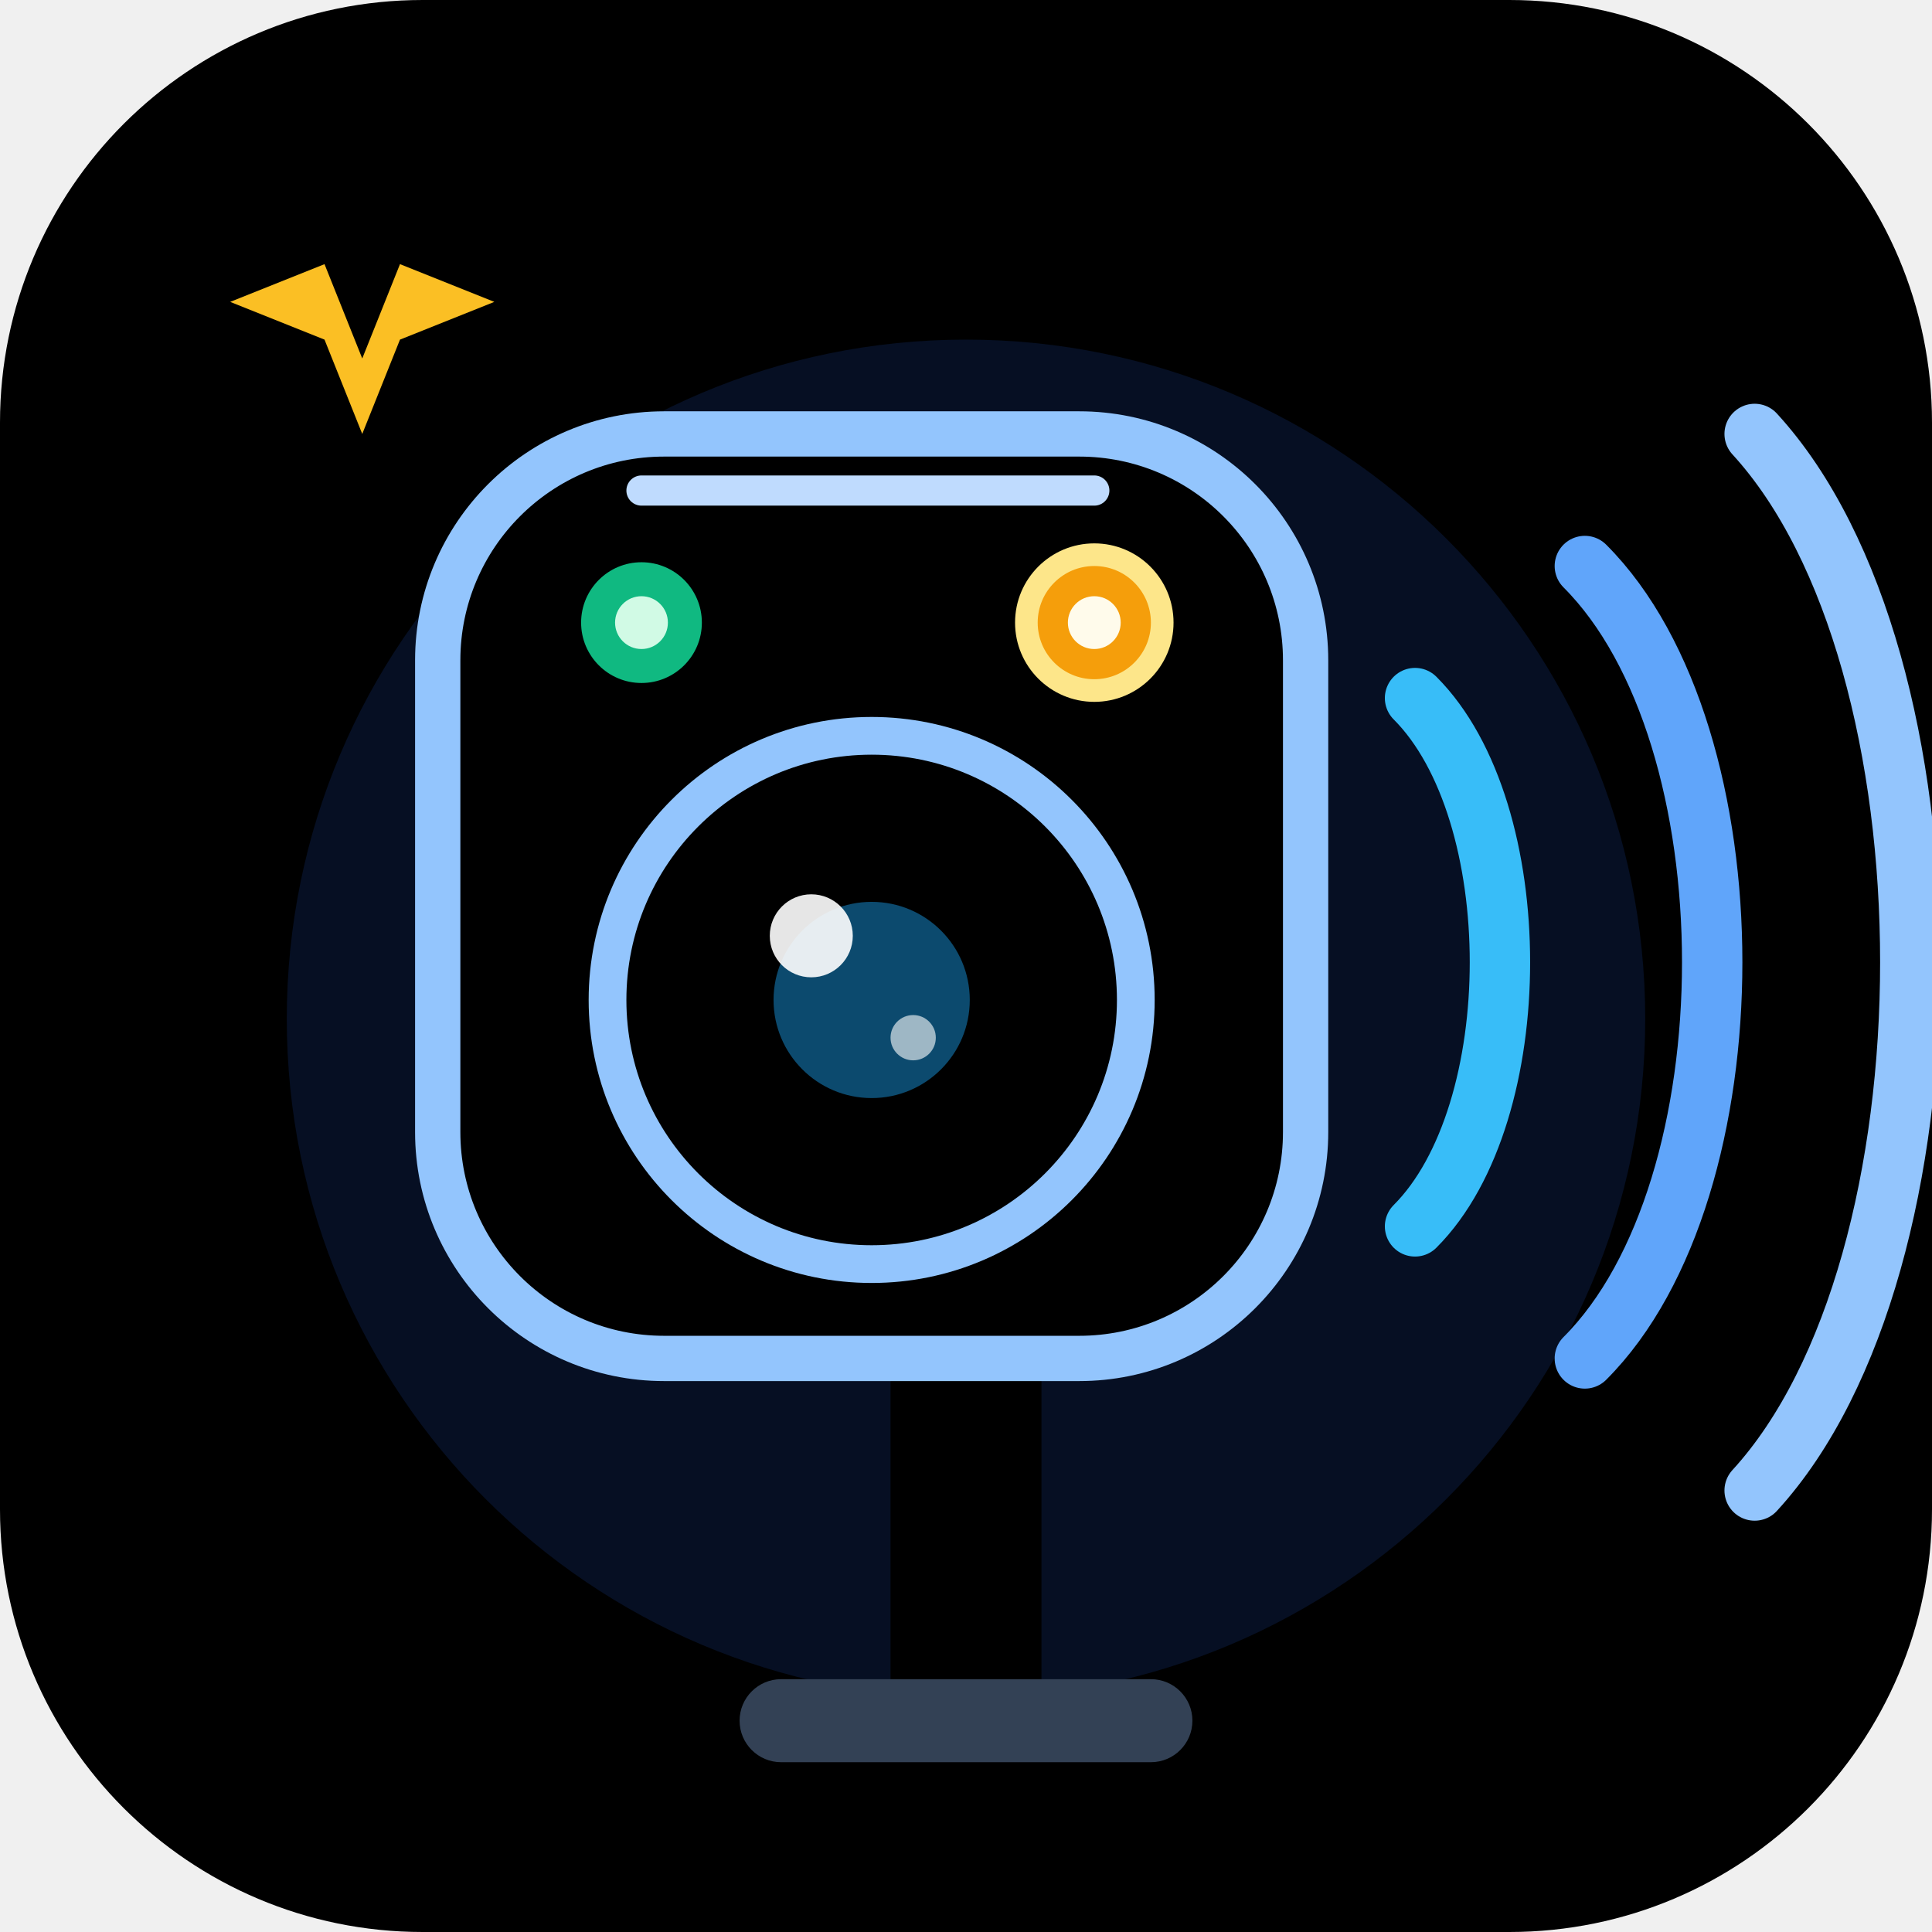
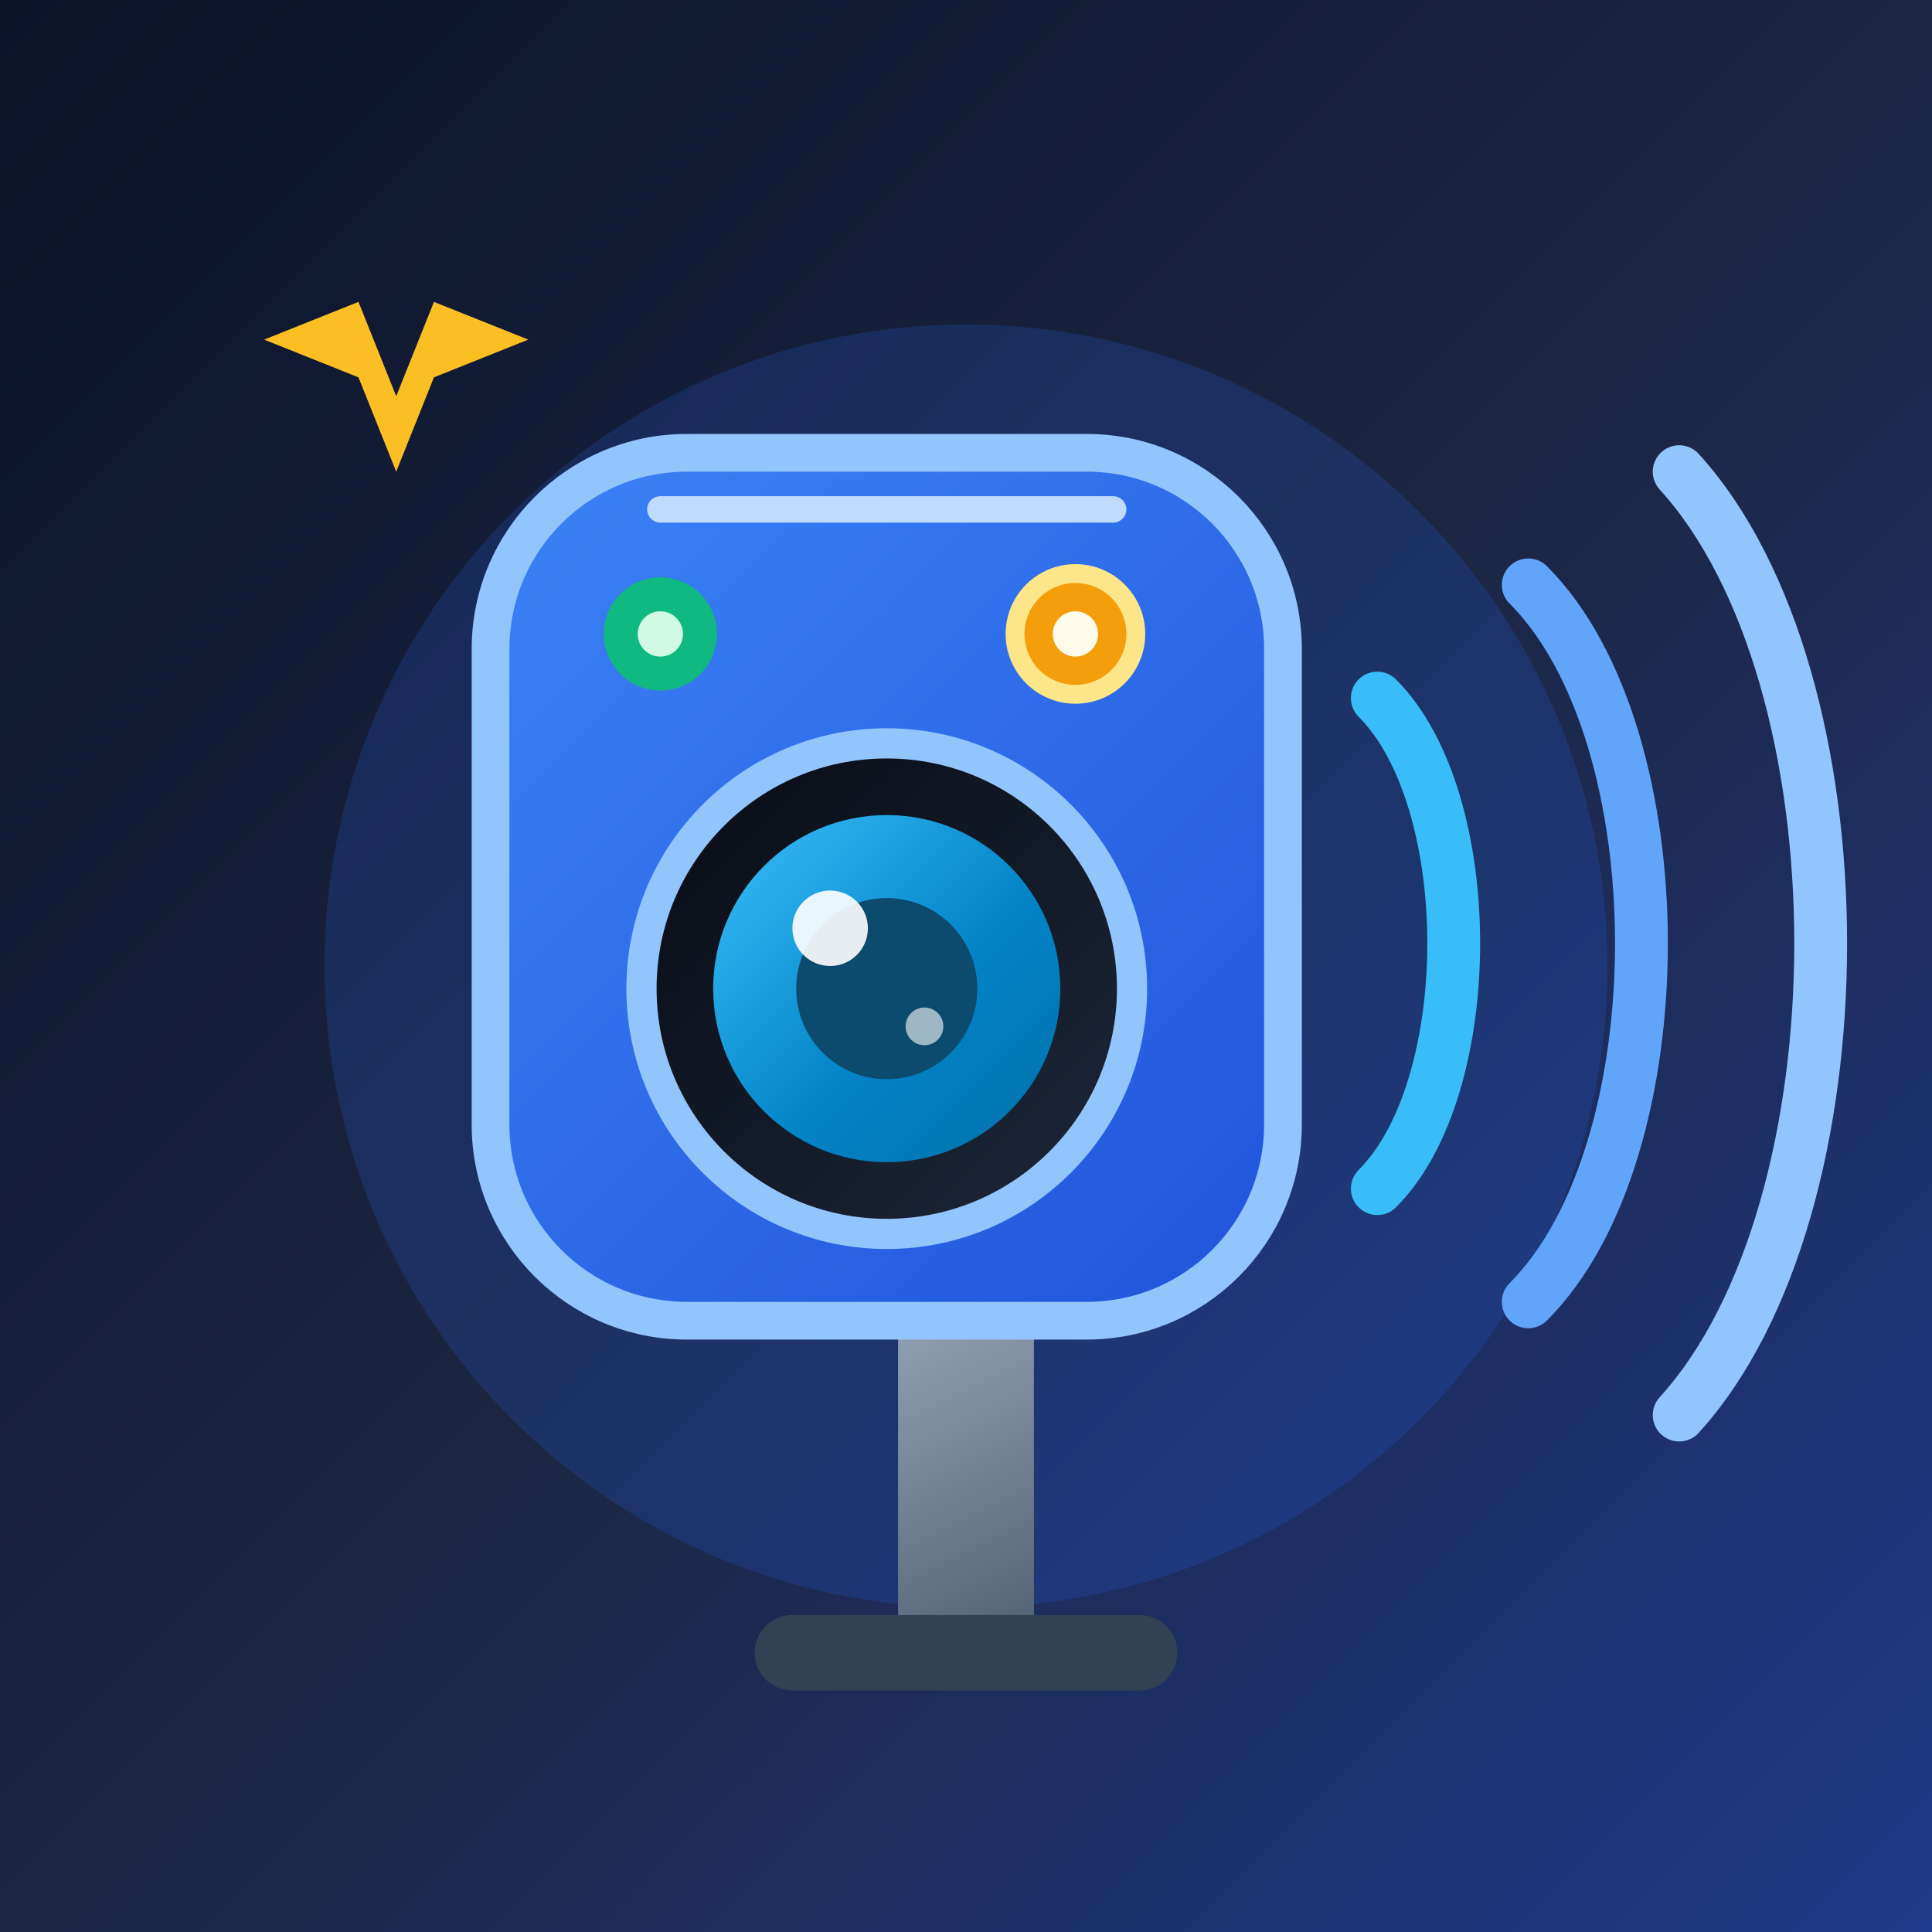
<svg xmlns="http://www.w3.org/2000/svg" viewBox="0 0 512 512" width="512" height="512">
  <defs>
    <linearGradient id="bgGrad" x1="0" y1="0" x2="512" y2="512" gradientUnits="userSpaceOnUse">
-       <stop offset="0%" stopColor="#0F172A" />
-       <stop offset="100%" stopColor="#1E3A8A" />
+       <stop offset="0%" stop-color="#0b132b" />
+       <stop offset="50%" stop-color="#1c2541" />
+       <stop offset="100%" stop-color="#1e3a8a" />
    </linearGradient>
-     <linearGradient id="radarBody" x1="120" y1="130" x2="380" y2="390" gradientUnits="userSpaceOnUse">
-       <stop offset="0%" stopColor="#3B82F6" />
-       <stop offset="100%" stopColor="#1D4ED8" />
+     <linearGradient id="radarBody" x1="130" y1="130" x2="370" y2="370" gradientUnits="userSpaceOnUse">
+       <stop offset="0%" stop-color="#3b82f6" />
+       <stop offset="100%" stop-color="#1d4ed8" />
    </linearGradient>
-     <linearGradient id="lensRing" x1="190" y1="210" x2="320" y2="340" gradientUnits="userSpaceOnUse">
-       <stop offset="0%" stopColor="#090D16" />
-       <stop offset="100%" stopColor="#1E293B" />
+     <linearGradient id="lensRing" x1="190" y1="200" x2="310" y2="320" gradientUnits="userSpaceOnUse">
+       <stop offset="0%" stop-color="#090d16" />
+       <stop offset="100%" stop-color="#1e293b" />
    </linearGradient>
-     <linearGradient id="lensGlass" x1="210" y1="230" x2="300" y2="320" gradientUnits="userSpaceOnUse">
-       <stop offset="0%" stopColor="#38BDF8" />
-       <stop offset="50%" stopColor="#0284C7" />
-       <stop offset="100%" stopColor="#0369A1" />
+     <linearGradient id="lensGlass" x1="200" y1="210" x2="300" y2="310" gradientUnits="userSpaceOnUse">
+       <stop offset="0%" stop-color="#38bdf8" />
+       <stop offset="50%" stop-color="#0284c7" />
+       <stop offset="100%" stop-color="#0369a1" />
    </linearGradient>
-     <linearGradient id="poleGrad" x1="230" y1="360" x2="280" y2="470" gradientUnits="userSpaceOnUse">
-       <stop offset="0%" stopColor="#94A3B8" />
-       <stop offset="100%" stopColor="#475569" />
+     <linearGradient id="poleGrad" x1="230" y1="350" x2="280" y2="450" gradientUnits="userSpaceOnUse">
+       <stop offset="0%" stop-color="#94a3b8" />
+       <stop offset="100%" stop-color="#475569" />
    </linearGradient>
  </defs>
-   <rect width="512" height="512" rx="112" fill="url(#bgGrad)" />
-   <circle cx="256" cy="270" r="180" fill="#2563EB" opacity="0.15" />
-   <rect x="236" y="350" width="40" height="110" rx="12" fill="url(#poleGrad)" />
-   <rect x="196" y="445" width="120" height="22" rx="11" fill="#334155" />
-   <rect x="116" y="115" width="230" height="245" rx="60" fill="url(#radarBody)" stroke="#93C5FD" stroke-width="12" />
-   <path d="M170 130 H290" stroke="#BFDBFE" stroke-width="8" stroke-linecap="round" />
-   <circle cx="170" cy="165" r="16" fill="#10B981" />
-   <circle cx="170" cy="165" r="7" fill="#D1FAE5" />
-   <circle cx="290" cy="165" r="18" fill="#F59E0B" stroke="#FDE68A" stroke-width="6" />
-   <circle cx="290" cy="165" r="7" fill="#FFFBEB" />
-   <circle cx="231" cy="265" r="70" fill="url(#lensRing)" stroke="#93C5FD" stroke-width="10" />
-   <circle cx="231" cy="265" r="50" fill="url(#lensGlass)" />
-   <circle cx="231" cy="265" r="26" fill="#0C4A6E" />
-   <circle cx="215" cy="248" r="11" fill="#FFFFFF" opacity="0.9" />
-   <circle cx="242" cy="275" r="6" fill="#FFFFFF" opacity="0.6" />
-   <path d="M375 185 C405 215 405 295 375 325" stroke="#38BDF8" stroke-width="16" stroke-linecap="round" fill="none" />
-   <path d="M420 150 C465 195 465 315 420 360" stroke="#60A5FA" stroke-width="16" stroke-linecap="round" fill="none" />
-   <path d="M465 115 C520 175 520 335 465 395" stroke="#93C5FD" stroke-width="16" stroke-linecap="round" fill="none" />
-   <path d="M96 95 L106 70 L131 80 L106 90 L96 115 L86 90 L61 80 L86 70 Z" fill="#FBBF24" />
+   <rect width="512" height="512" fill="url(#bgGrad)" />
+   <circle cx="256" cy="256" r="170" fill="#2563eb" opacity="0.2" />
+   <rect x="238" y="345" width="36" height="95" rx="10" fill="url(#poleGrad)" />
+   <rect x="200" y="428" width="112" height="20" rx="10" fill="#334155" />
+   <rect x="130" y="120" width="210" height="230" rx="52" fill="url(#radarBody)" stroke="#93c5fd" stroke-width="10" />
+   <path d="M175 135 H295" stroke="#bfdbfe" stroke-width="7" stroke-linecap="round" />
+   <circle cx="175" cy="168" r="15" fill="#10b981" />
+   <circle cx="175" cy="168" r="6" fill="#d1fae5" />
+   <circle cx="285" cy="168" r="16" fill="#f59e0b" stroke="#fde68a" stroke-width="5" />
+   <circle cx="285" cy="168" r="6" fill="#fffbeb" />
+   <circle cx="235" cy="262" r="65" fill="url(#lensRing)" stroke="#93c5fd" stroke-width="8" />
+   <circle cx="235" cy="262" r="46" fill="url(#lensGlass)" />
+   <circle cx="235" cy="262" r="24" fill="#0c4a6e" />
+   <circle cx="220" cy="246" r="10" fill="#ffffff" opacity="0.9" />
+   <circle cx="245" cy="272" r="5" fill="#ffffff" opacity="0.6" />
+   <path d="M365 185 C392 212 392 288 365 315" stroke="#38bdf8" stroke-width="14" stroke-linecap="round" fill="none" />
+   <path d="M405 155 C445 195 445 305 405 345" stroke="#60a5fa" stroke-width="14" stroke-linecap="round" fill="none" />
+   <path d="M445 125 C495 180 495 320 445 375" stroke="#93c5fd" stroke-width="14" stroke-linecap="round" fill="none" />
+   <path d="M105 105 L115 80 L140 90 L115 100 L105 125 L95 100 L70 90 L95 80 Z" fill="#fbbf24" />
</svg>
